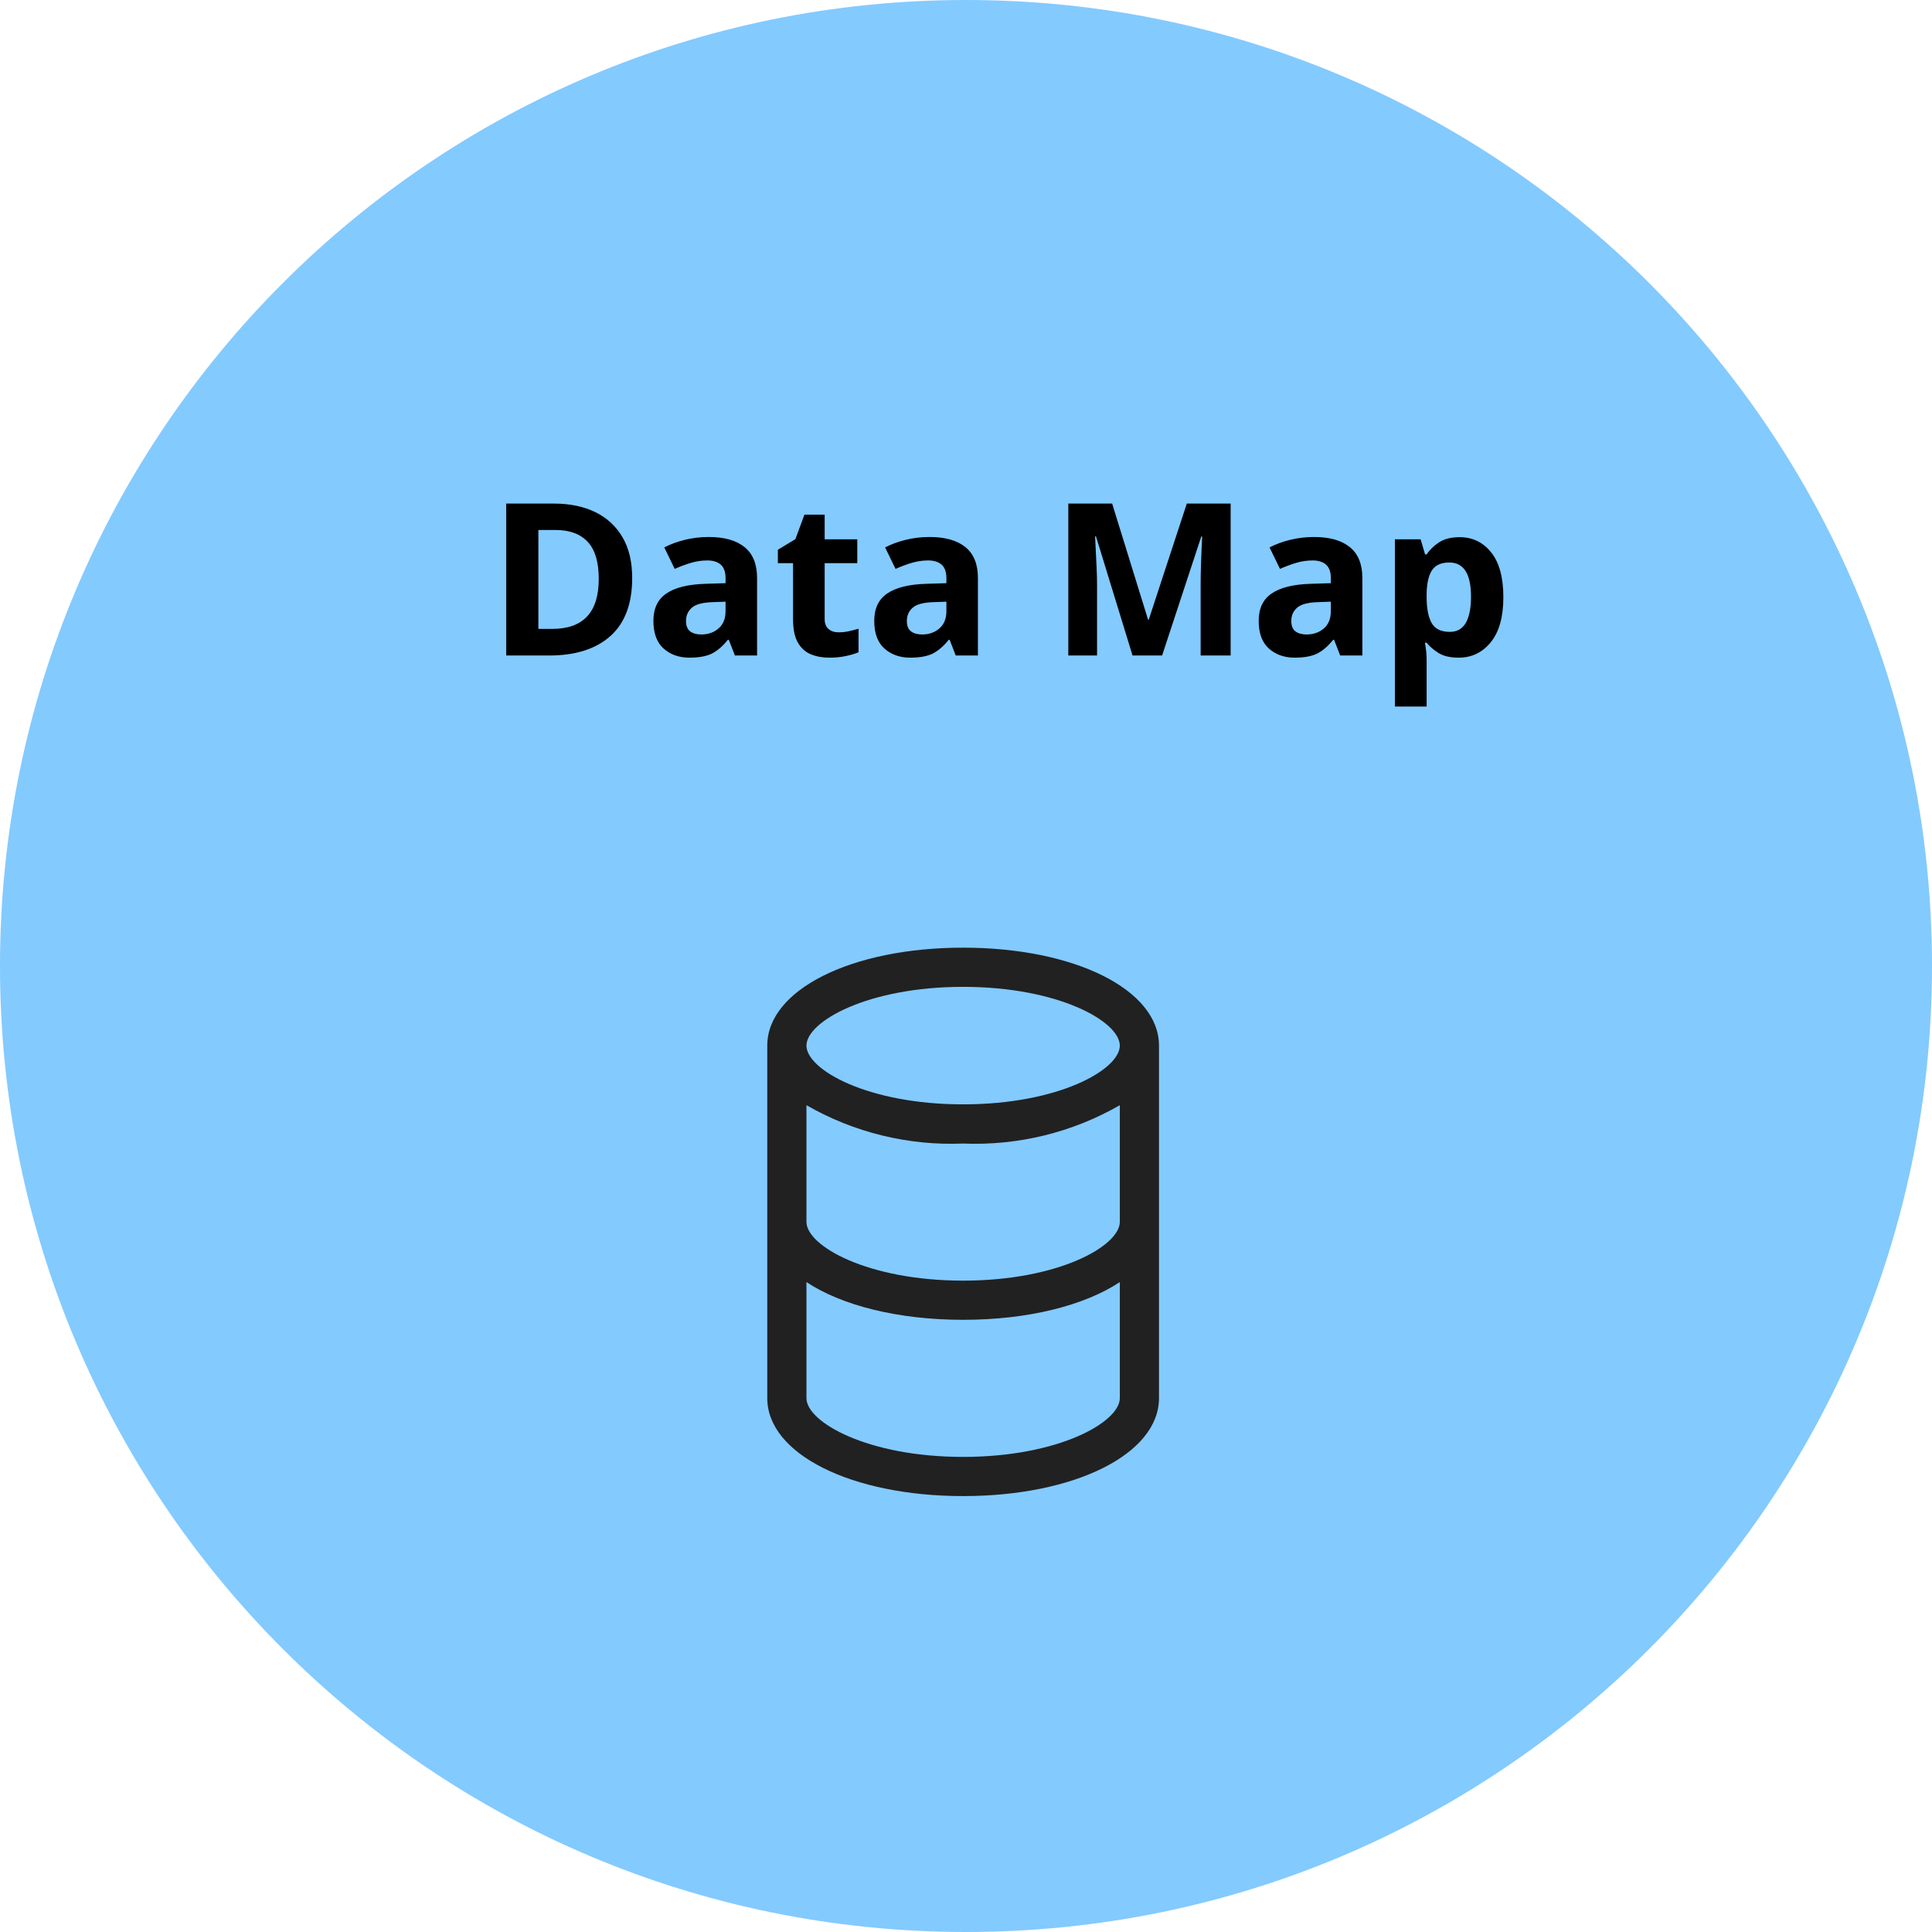
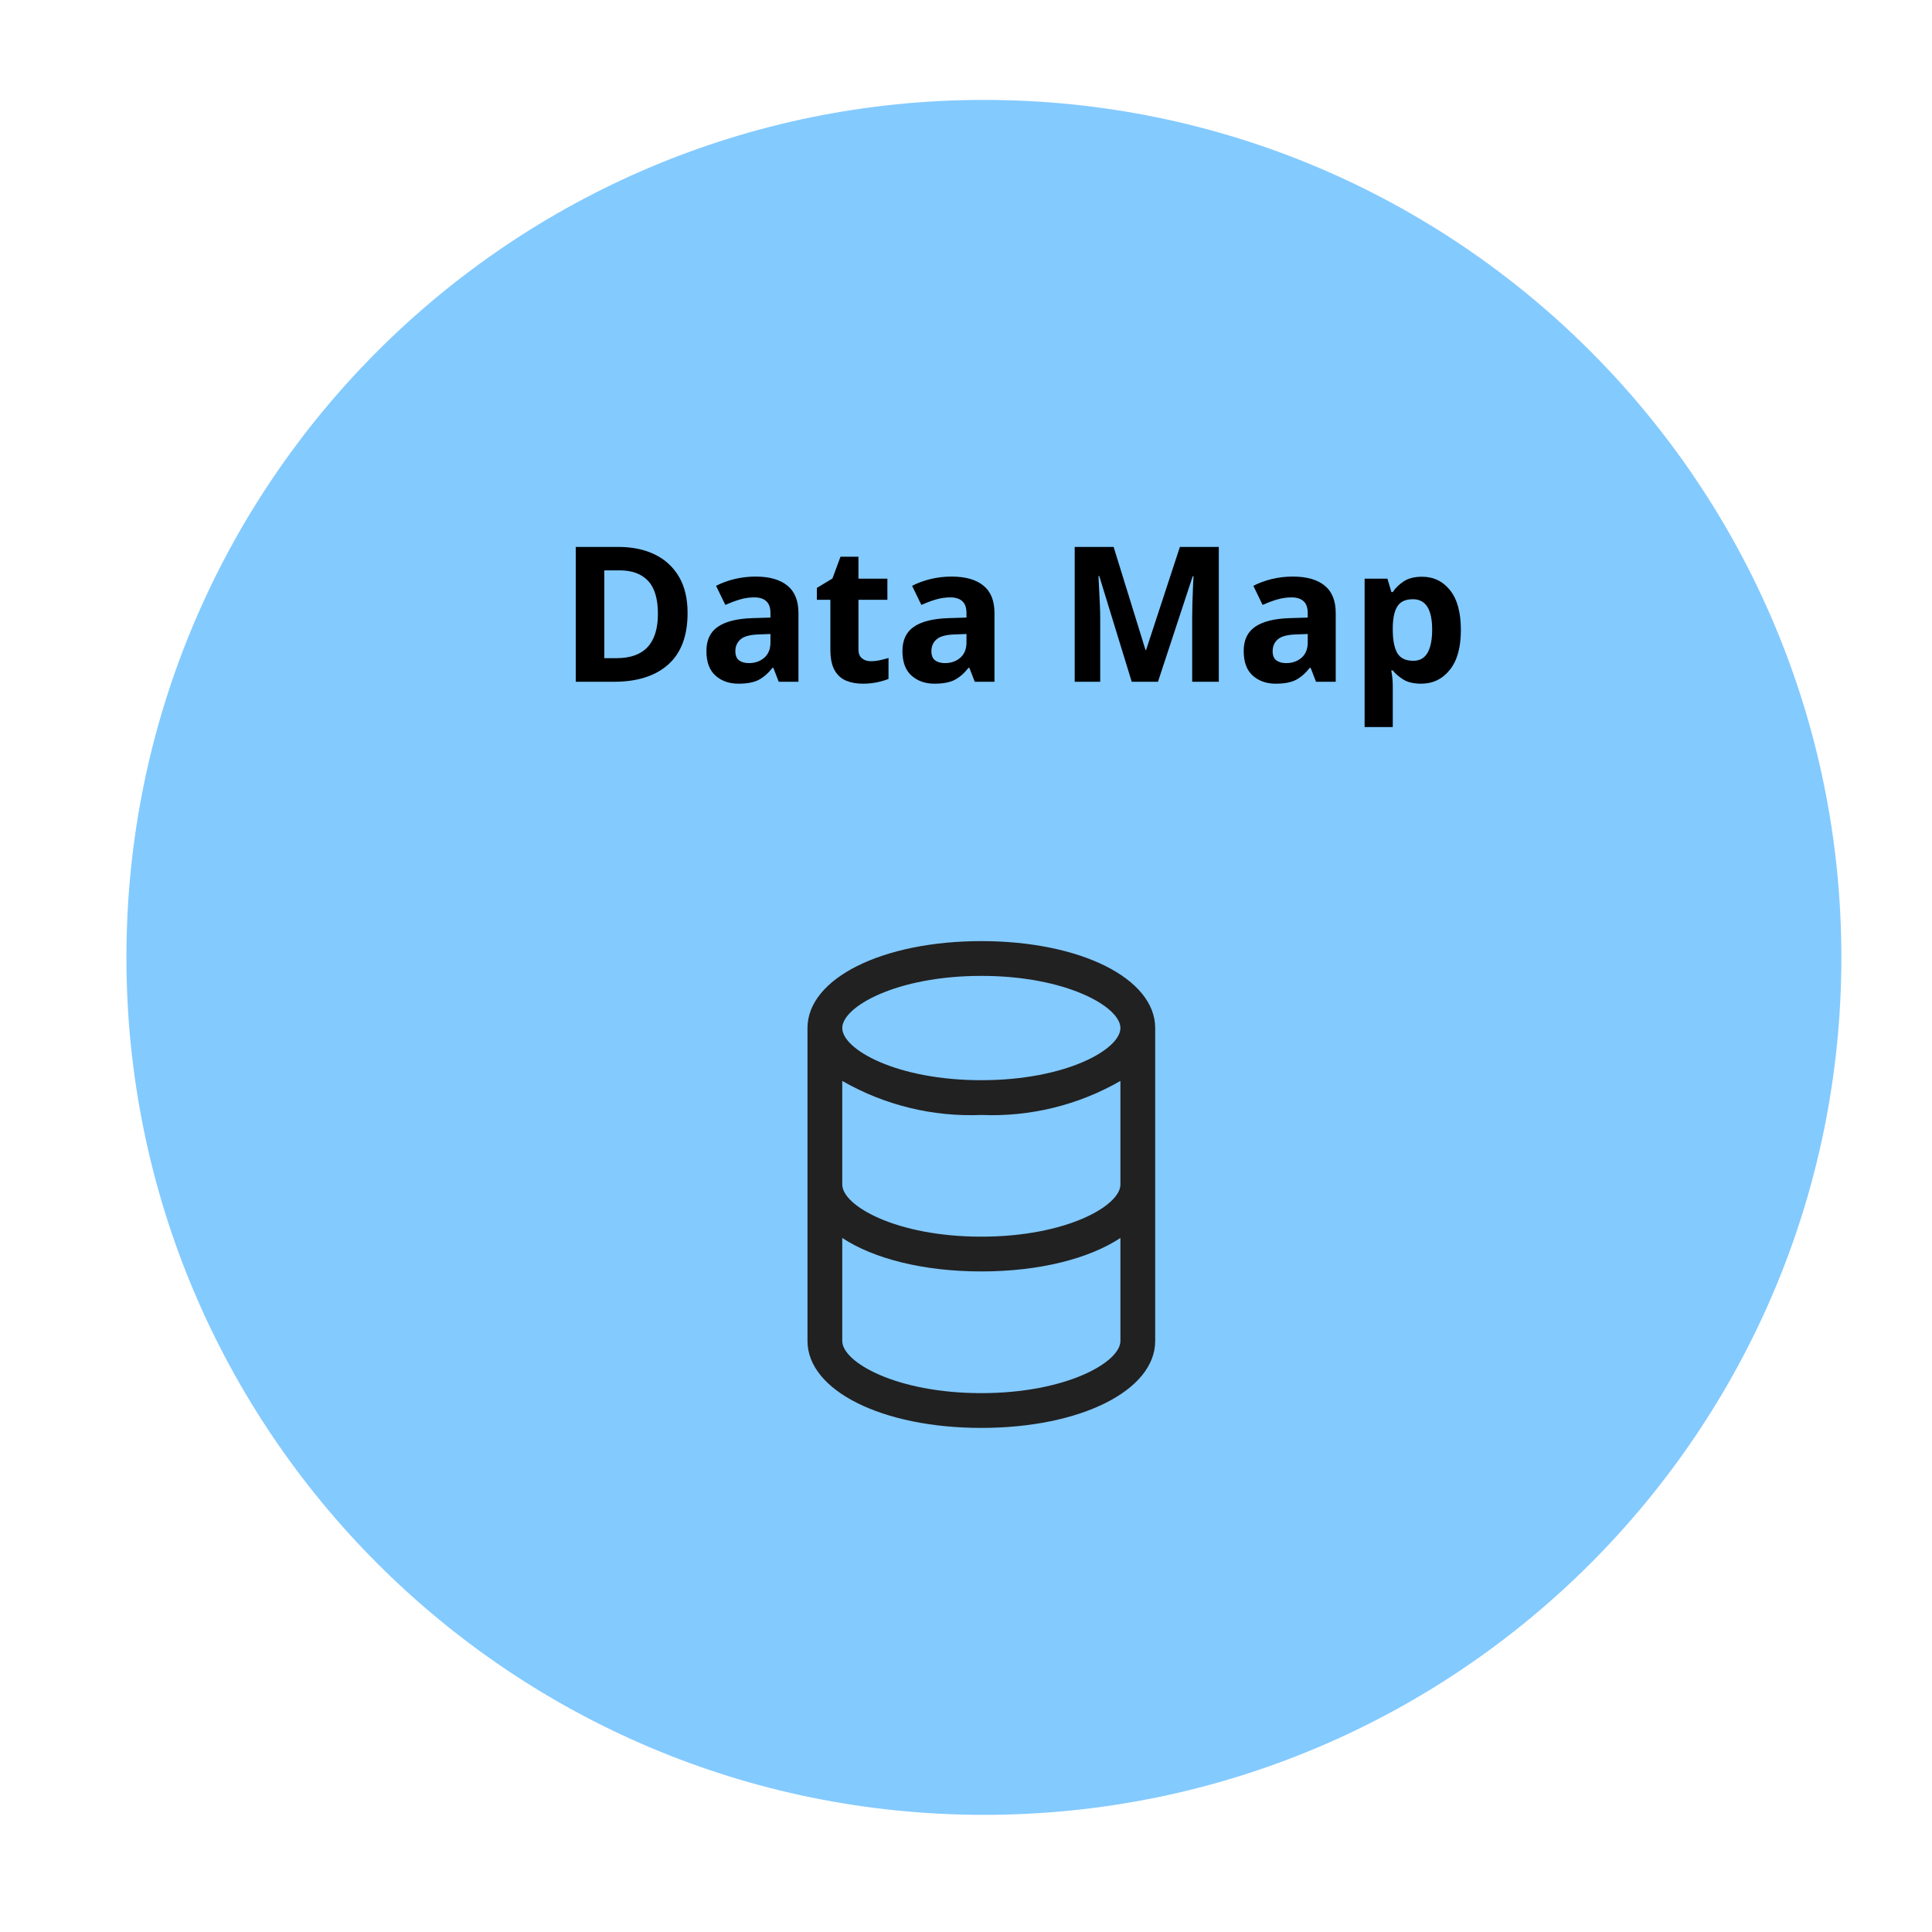
- <svg xmlns="http://www.w3.org/2000/svg" width="79.331mm" height="79.331mm" viewBox="0 0 79.331 79.331" version="1.1" id="svg1">
+ <svg xmlns="http://www.w3.org/2000/svg" width="337" height="337" viewBox="0 0 89.165 89.165" version="1.1" id="svg1">
  <defs id="defs1" />
-   <g id="layer1" transform="translate(-98.61789,-89.11086)">
-     <g transform="matrix(0.2361048,0,0,0.2361048,64.38269,40.00105)" id="g5">
+   <g id="layer1">
+     <g transform="matrix(0.2355572,0,0,0.2355572,-28.32108,-44.38466)" id="g5">
      <path d="m 145,376 c 0,-92.784 75.216,-168 168,-168 92.784,0 168,75.216 168,168 0,92.784 -75.216,168 -168,168 -92.784,0 -168,-75.216 -168,-168 z" fill="#83caff" fill-rule="evenodd" id="path1" />
      <text font-family="'Segoe UI Semibold', 'Segoe UI Semibold_MSFontService', sans-serif" font-weight="600" font-size="37px" transform="translate(229.71,322)" id="text1">Data Map</text>
      <g id="g4">
        <g id="g3">
          <g id="g2">
            <path d="m 312.5,372.812 c -19.422,0 -34.062,7.324 -34.062,17.032 v 61.312 c 0,9.708 14.64,17.032 34.062,17.032 19.422,0 34.062,-7.324 34.062,-17.032 v -61.312 c 0,-9.708 -14.64,-17.032 -34.062,-17.032 z m 0,6.813 c 16.629,0 27.25,6.049 27.25,10.219 0,4.169 -10.621,10.218 -27.25,10.218 -16.629,0 -27.25,-6.049 -27.25,-10.218 0,-4.17 10.614,-10.219 27.25,-10.219 z m 0,81.75 c -16.636,0 -27.25,-6.056 -27.25,-10.219 v -20.185 c 6.111,4.04 15.859,6.56 27.25,6.56 11.391,0 21.139,-2.52 27.25,-6.56 v 20.185 c 0,4.163 -10.621,10.219 -27.25,10.219 z m 0,-30.656 c -16.636,0 -27.25,-6.05 -27.25,-10.219 v -20.294 c 8.27,4.755 17.719,7.064 27.25,6.669 9.531,0.395 18.98,-1.914 27.25,-6.669 V 420.5 c 0,4.169 -10.614,10.219 -27.25,10.219 z" fill="#212121" id="path2" />
          </g>
        </g>
      </g>
    </g>
  </g>
</svg>
